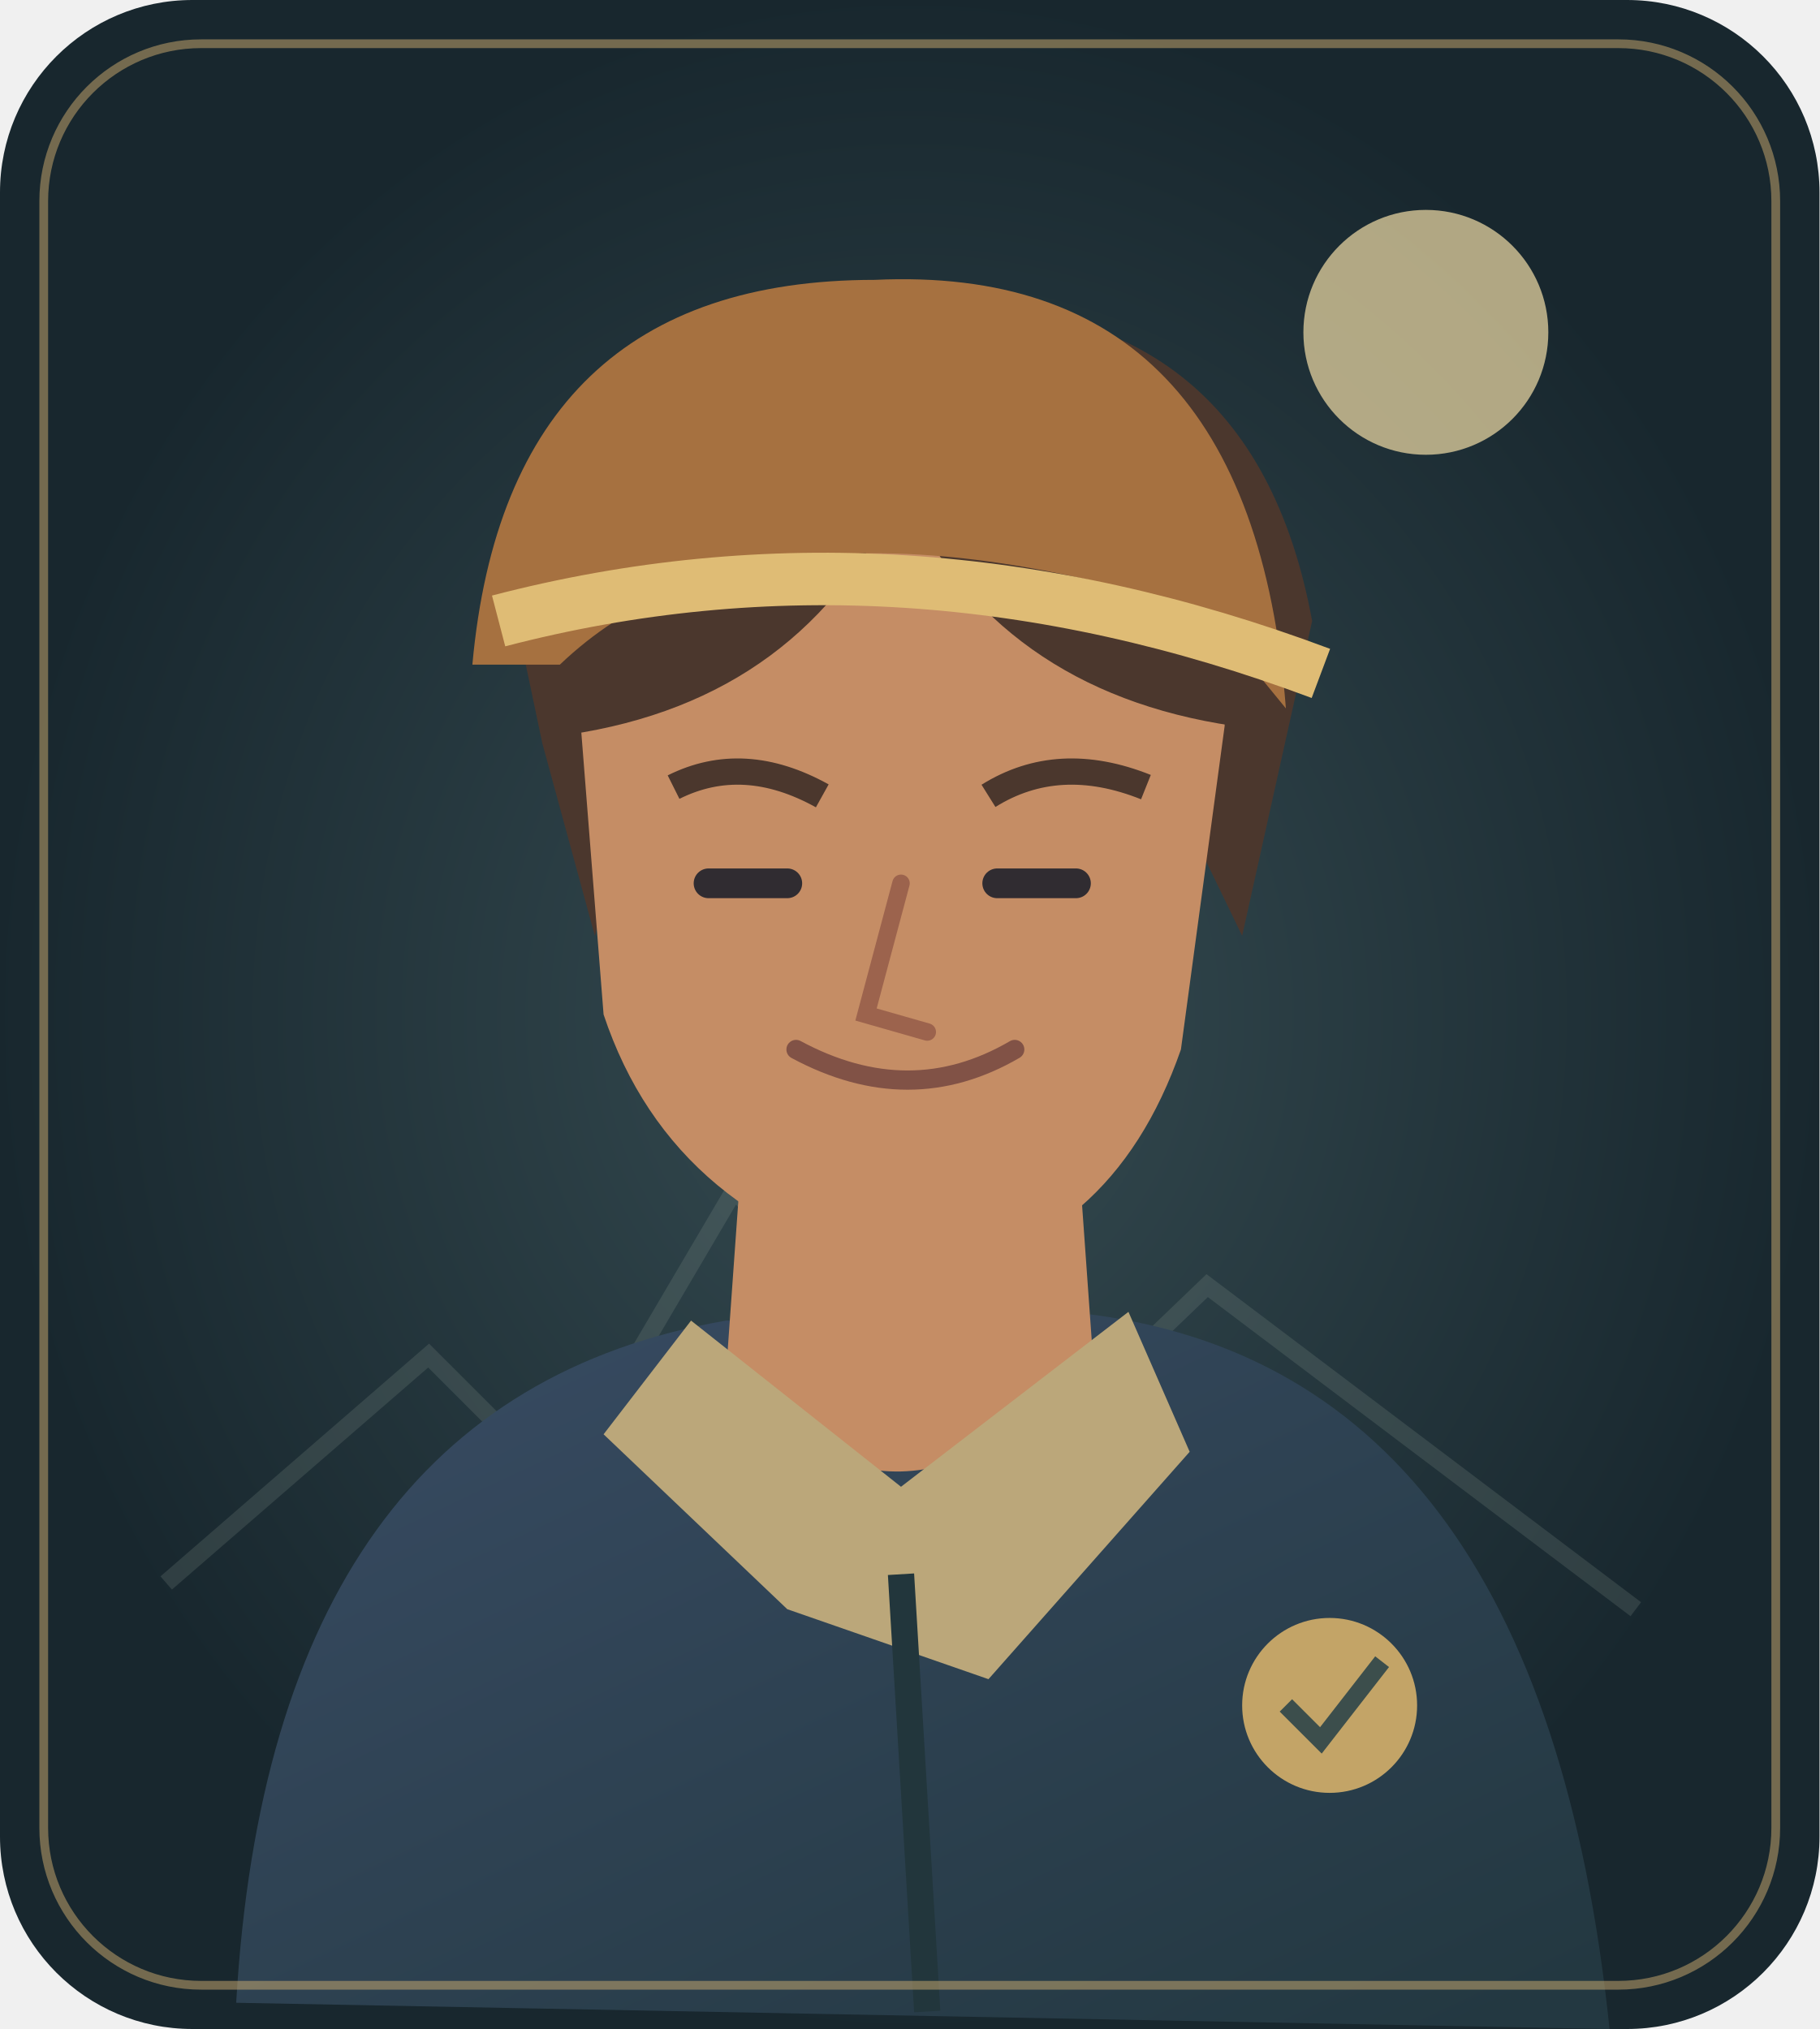
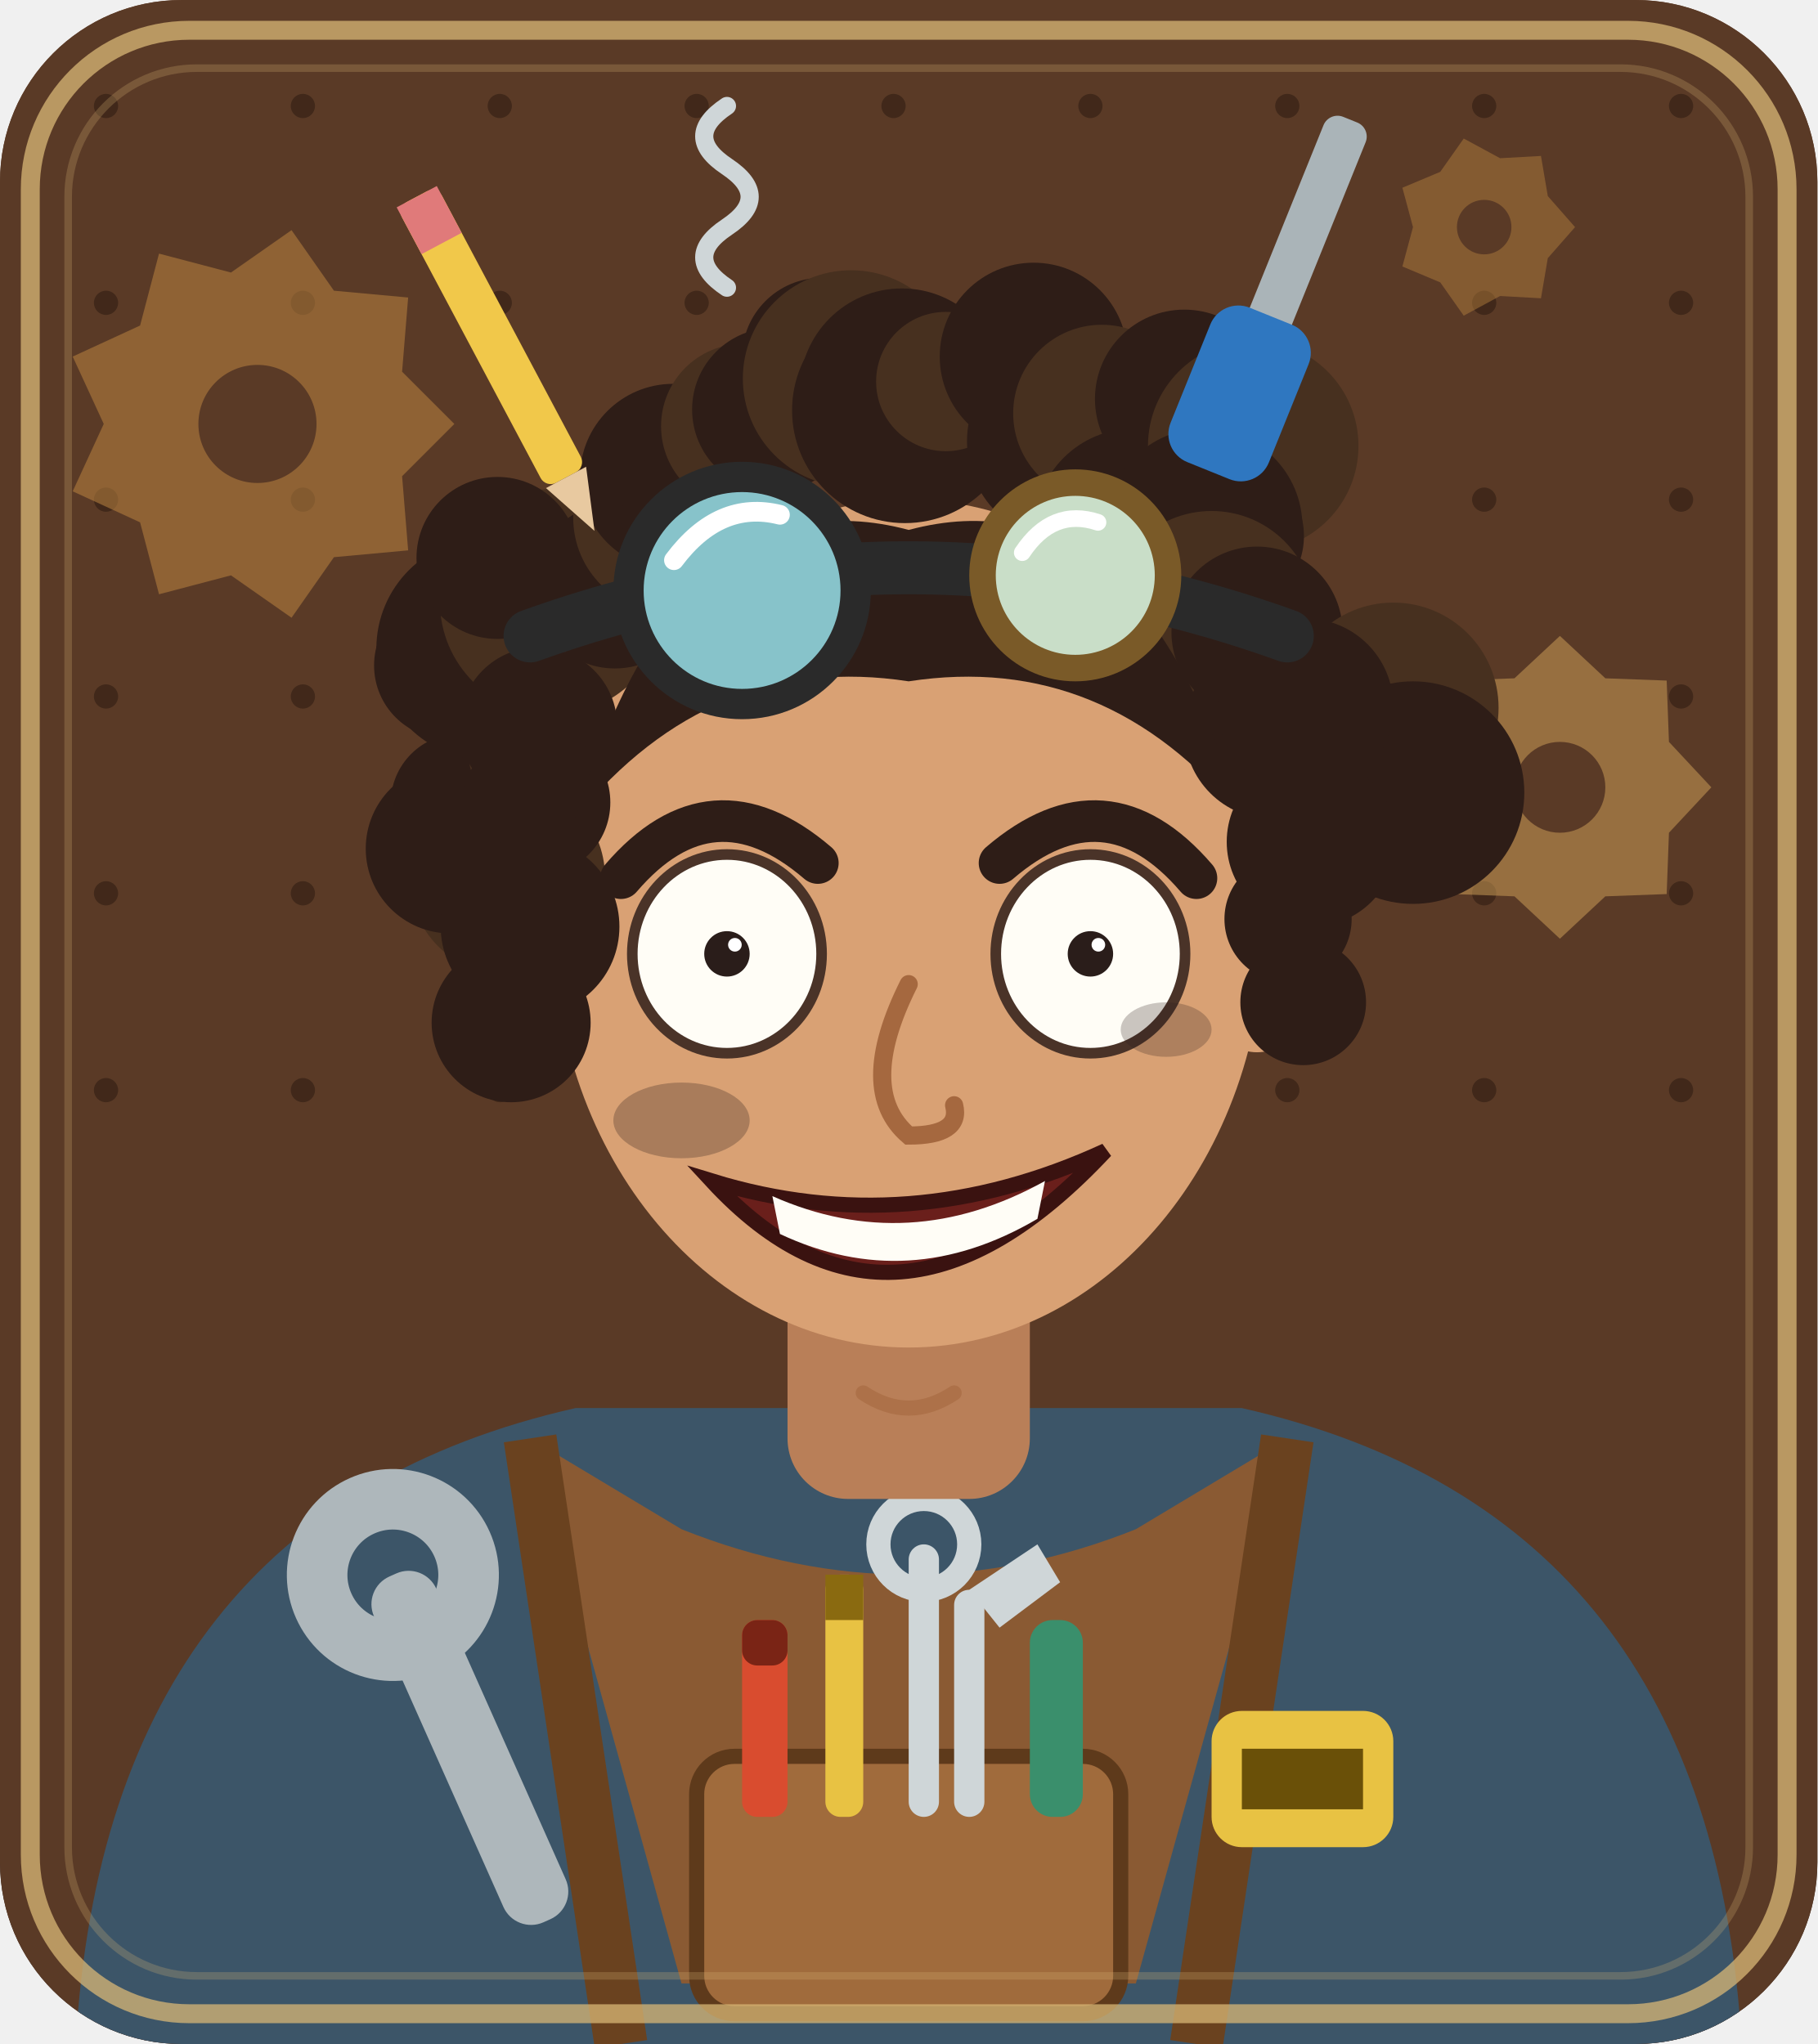
- <svg xmlns="http://www.w3.org/2000/svg" width="208" height="232" viewBox="0 0 208 232">
+ <svg xmlns="http://www.w3.org/2000/svg" width="480" height="540" viewBox="0 0 240 270">
  <defs>
-     <radialGradient id="bg">
-       <stop stop-color="#364c52" />
-       <stop offset="1" stop-color="#18272e" />
+     <linearGradient id="bg" x1="0" y1="0" x2="0" y2="1">
+       <stop offset="0" stop-color="#6a4630" />
+       <stop offset="1" stop-color="#34231a" />
+     </linearGradient>
+     <radialGradient id="glow" cx=".5" cy=".42" r=".6">
+       <stop offset="0" stop-color="#fff" stop-opacity=".22" />
+       <stop offset="1" stop-color="#fff" stop-opacity="0" />
    </radialGradient>
-     <linearGradient id="coat" x2="0.9" y2="1">
-       <stop stop-color="#394c64" />
-       <stop offset="1" stop-color="#233841" />
-     </linearGradient>
  </defs>
-   <rect width="208" height="232" rx="22" fill="url(#bg)" />
-   <path d="M19 181L49 155L64 170L84 136L113 171L138 147L187 184" fill="none" stroke="#8d9e95" stroke-opacity=".2" stroke-width="2" />
-   <circle cx="163" cy="38" r="14" fill="#ecd8a3" opacity=".72" />
-   <path d="M27 229 Q31 160 83 151 L122 150 Q176 155 184 232" fill="url(#coat)" />
-   <path d="M62 85 L58 66 Q63 29 104 35 Q143 33 150 71 L142 107 L127 76 L77 74 L68 107 Z" fill="#4b372d" />
-   <path d="M85 129 L83 157 Q102 180 125 156 L123 128" fill="#c58d65" />
-   <path d="M66 78 Q67 48 103 48 Q140 50 140 83 L135 120 Q127 143 105 146 Q77 140 69 116Z" fill="#c58d65" />
-   <path d="M65 84 Q92 80 103 56 Q114 79 141 83 Q137 36 99 38 Q59 43 65 84" fill="#4b372d" />
-   <path d="M103 101 L99 116 L106 118" stroke="#9c634d" stroke-width="2" fill="none" stroke-linecap="round" />
-   <path d="M81 101 L90 101 M114 101 L123 101" stroke="#302c31" stroke-width="3.4" fill="none" stroke-linecap="round" />
-   <path d="M77 90 Q85 86 94 91 M113 91 Q121 86 131 90" stroke="#4b372d" stroke-width="3" fill="none" />
-   <path d="M91 120 Q104 127 116 120" stroke="#815246" stroke-width="2.2" fill="none" stroke-linecap="round" />
-   <path d="M64 76 Q87 54 138 70 L147 81 Q143 30 100 32 Q58 32 54 76Z" fill="#a67140" />
-   <path d="M57 71 Q103 59 151 77" fill="none" stroke="#dfbc75" stroke-width="6" />
-   <path d="M79 151 L103 170 L129 150 L136 166 L113 192 L90 184 L69 164" fill="#bba77a" />
-   <path d="M103 180 L106 230" stroke="#22363c" stroke-width="3" />
-   <circle cx="152" cy="195" r="10" fill="#c3a467" />
-   <path d="M147 195L151 199L158 190" stroke="#3c4e4c" stroke-width="2" fill="none" />
-   <rect x="5" y="5" width="198" height="222" rx="18" fill="none" stroke="#d0af71" stroke-opacity=".5" />
+   <clipPath id="card">
+     <rect width="240" height="270" rx="24" />
+   </clipPath>
+   <g clip-path="url(#card)">
+     <rect width="240" height="270" fill="url(#bg)" />
+     <rect width="240" height="270" fill="url(#glow)" />
+     <rect width="240" height="270" fill="#5a3a26" />
+     <circle cx="14" cy="14" r="1.6" fill="#2b1a10" opacity=".55" />
+     <circle cx="14" cy="40" r="1.6" fill="#2b1a10" opacity=".55" />
+     <circle cx="14" cy="66" r="1.6" fill="#2b1a10" opacity=".55" />
+     <circle cx="14" cy="92" r="1.6" fill="#2b1a10" opacity=".55" />
+     <circle cx="14" cy="118" r="1.6" fill="#2b1a10" opacity=".55" />
+     <circle cx="14" cy="144" r="1.6" fill="#2b1a10" opacity=".55" />
+     <circle cx="40" cy="14" r="1.6" fill="#2b1a10" opacity=".55" />
+     <circle cx="40" cy="40" r="1.6" fill="#2b1a10" opacity=".55" />
+     <circle cx="40" cy="66" r="1.6" fill="#2b1a10" opacity=".55" />
+     <circle cx="40" cy="92" r="1.6" fill="#2b1a10" opacity=".55" />
+     <circle cx="40" cy="118" r="1.6" fill="#2b1a10" opacity=".55" />
+     <circle cx="40" cy="144" r="1.6" fill="#2b1a10" opacity=".55" />
+     <circle cx="66" cy="14" r="1.6" fill="#2b1a10" opacity=".55" />
+     <circle cx="66" cy="40" r="1.6" fill="#2b1a10" opacity=".55" />
+     <circle cx="66" cy="66" r="1.6" fill="#2b1a10" opacity=".55" />
+     <circle cx="66" cy="92" r="1.6" fill="#2b1a10" opacity=".55" />
+     <circle cx="66" cy="118" r="1.6" fill="#2b1a10" opacity=".55" />
+     <circle cx="66" cy="144" r="1.6" fill="#2b1a10" opacity=".55" />
+     <circle cx="92" cy="14" r="1.6" fill="#2b1a10" opacity=".55" />
+     <circle cx="92" cy="40" r="1.6" fill="#2b1a10" opacity=".55" />
+     <circle cx="92" cy="66" r="1.6" fill="#2b1a10" opacity=".55" />
+     <circle cx="92" cy="92" r="1.6" fill="#2b1a10" opacity=".55" />
+     <circle cx="92" cy="118" r="1.6" fill="#2b1a10" opacity=".55" />
+     <circle cx="92" cy="144" r="1.6" fill="#2b1a10" opacity=".55" />
+     <circle cx="118" cy="14" r="1.6" fill="#2b1a10" opacity=".55" />
+     <circle cx="118" cy="40" r="1.6" fill="#2b1a10" opacity=".55" />
+     <circle cx="118" cy="66" r="1.6" fill="#2b1a10" opacity=".55" />
+     <circle cx="118" cy="92" r="1.6" fill="#2b1a10" opacity=".55" />
+     <circle cx="118" cy="118" r="1.6" fill="#2b1a10" opacity=".55" />
+     <circle cx="118" cy="144" r="1.6" fill="#2b1a10" opacity=".55" />
+     <circle cx="144" cy="14" r="1.6" fill="#2b1a10" opacity=".55" />
+     <circle cx="144" cy="40" r="1.6" fill="#2b1a10" opacity=".55" />
+     <circle cx="144" cy="66" r="1.6" fill="#2b1a10" opacity=".55" />
+     <circle cx="144" cy="92" r="1.6" fill="#2b1a10" opacity=".55" />
+     <circle cx="144" cy="118" r="1.6" fill="#2b1a10" opacity=".55" />
+     <circle cx="144" cy="144" r="1.6" fill="#2b1a10" opacity=".55" />
+     <circle cx="170" cy="14" r="1.6" fill="#2b1a10" opacity=".55" />
+     <circle cx="170" cy="40" r="1.6" fill="#2b1a10" opacity=".55" />
+     <circle cx="170" cy="66" r="1.6" fill="#2b1a10" opacity=".55" />
+     <circle cx="170" cy="92" r="1.6" fill="#2b1a10" opacity=".55" />
+     <circle cx="170" cy="118" r="1.6" fill="#2b1a10" opacity=".55" />
+     <circle cx="170" cy="144" r="1.6" fill="#2b1a10" opacity=".55" />
+     <circle cx="196" cy="14" r="1.6" fill="#2b1a10" opacity=".55" />
+     <circle cx="196" cy="40" r="1.6" fill="#2b1a10" opacity=".55" />
+     <circle cx="196" cy="66" r="1.6" fill="#2b1a10" opacity=".55" />
+     <circle cx="196" cy="92" r="1.6" fill="#2b1a10" opacity=".55" />
+     <circle cx="196" cy="118" r="1.6" fill="#2b1a10" opacity=".55" />
+     <circle cx="196" cy="144" r="1.6" fill="#2b1a10" opacity=".55" />
+     <circle cx="222" cy="14" r="1.6" fill="#2b1a10" opacity=".55" />
+     <circle cx="222" cy="40" r="1.6" fill="#2b1a10" opacity=".55" />
+     <circle cx="222" cy="66" r="1.6" fill="#2b1a10" opacity=".55" />
+     <circle cx="222" cy="92" r="1.6" fill="#2b1a10" opacity=".55" />
+     <circle cx="222" cy="118" r="1.6" fill="#2b1a10" opacity=".55" />
+     <circle cx="222" cy="144" r="1.6" fill="#2b1a10" opacity=".55" />
+     <polygon points="60.0,56.0 53.1,62.9 53.9,72.7 44.1,73.6 38.5,81.6 30.5,76.0 21.0,78.5 18.5,69.0 9.6,64.9 13.7,56.0 9.6,47.1 18.5,43.0 21.0,33.5 30.5,36.0 38.5,30.4 44.1,38.4 53.9,39.3 53.1,49.1" fill="#b9833f" opacity="0.55" />
+     <circle cx="34" cy="56" r="7.8" fill="#5a3a26" />
+     <polygon points="226.0,104.0 220.4,110.0 220.1,118.1 212.0,118.4 206.0,124.0 200.0,118.4 191.9,118.1 191.6,110.0 186.0,104.0 191.6,98.0 191.9,89.9 200.0,89.6 206.0,84.0 212.0,89.6 220.1,89.9 220.4,98.0" fill="#d3a45a" opacity="0.5" />
+     <circle cx="206" cy="104" r="6.0" fill="#5a3a26" />
+     <polygon points="208.0,30.0 204.4,34.1 203.5,39.4 198.1,39.1 193.3,41.7 190.2,37.3 185.2,35.2 186.6,30.0 185.2,24.8 190.2,22.7 193.3,18.3 198.1,20.9 203.5,20.6 204.4,25.9" fill="#b9833f" opacity="0.45" />
+     <circle cx="196" cy="30" r="3.6" fill="#5a3a26" />
+     <path d="M10 270 Q14 200 76 186 L164 186 Q226 200 230 270Z" fill="#3c5568" />
+     <path d="M70 190 L90 262 L150 262 L170 190 L150 202 Q120 214 90 202Z" fill="#8a5a33" />
+     <path d="M70 190 L82 270 M170 190 L158 270" stroke="#6a421f" stroke-width="7" />
+     <rect x="92" y="232" width="56" height="34" rx="5" fill="#a06b3c" stroke="#5e3a1b" stroke-width="2" />
+     <rect x="98" y="214" width="6" height="26" rx="2" fill="#d94c2f" />
+     <rect x="98" y="214" width="6" height="6" rx="2" fill="#7a2415" />
+     <rect x="109" y="208" width="5" height="32" rx="2" fill="#e8c243" />
+     <rect x="109" y="208" width="5" height="6" fill="#8a6a10" />
+     <path d="M122 238 V206 M128 238 V212" stroke="#cfd6d8" stroke-width="4" stroke-linecap="round" />
+     <circle cx="122" cy="204" r="6" fill="none" stroke="#cfd6d8" stroke-width="3.2" />
+     <path d="M128 210 l9 -6 l3 5 l-8 6Z" fill="#cfd6d8" />
+     <rect x="136" y="214" width="7" height="26" rx="3" fill="#3a8f6c" />
+     <g transform="rotate(-24 62 232)">
+       <rect x="58" y="206" width="9" height="50" rx="4" fill="#aeb7bb" />
+       <circle cx="62.5" cy="206" r="10" fill="none" stroke="#aeb7bb" stroke-width="8" />
+     </g>
+     <rect x="160" y="226" width="24" height="18" rx="4" fill="#e8c243" />
+     <rect x="164" y="231" width="16" height="8" fill="#6a5008" />
+     <ellipse cx="74" cy="128" rx="8" ry="11" fill="#d9a174" />
+     <ellipse cx="166" cy="128" rx="8" ry="11" fill="#d9a174" />
+     <ellipse cx="74" cy="128" rx="3.5" ry="6" fill="#b97f58" opacity=".55" />
+     <ellipse cx="166" cy="128" rx="3.5" ry="6" fill="#b97f58" opacity=".55" />
+     <rect x="104" y="164" width="32" height="34" rx="8" fill="#b97f58" />
+     <ellipse cx="120" cy="122" rx="47" ry="56" fill="#d9a174" />
+     <circle cx="67.0" cy="115.9" r="12.9" fill="#47301f" />
+     <circle cx="59.5" cy="112.1" r="11.2" fill="#2e1d17" />
+     <circle cx="60.8" cy="106.1" r="9.2" fill="#2e1d17" />
+     <circle cx="71.3" cy="99.0" r="9.5" fill="#47301f" />
+     <circle cx="59.1" cy="87.9" r="9.7" fill="#2e1d17" />
+     <circle cx="64.4" cy="85.7" r="14.7" fill="#2e1d17" />
+     <circle cx="73.0" cy="79.5" r="14.9" fill="#47301f" />
+     <circle cx="65.7" cy="73.7" r="10.7" fill="#2e1d17" />
+     <circle cx="81.2" cy="77.4" r="10.9" fill="#2e1d17" />
+     <circle cx="88.2" cy="68.4" r="12.5" fill="#47301f" />
+     <circle cx="88.9" cy="63.0" r="12.3" fill="#2e1d17" />
+     <circle cx="92.3" cy="68.2" r="10.2" fill="#2e1d17" />
+     <circle cx="98.2" cy="56.3" r="10.9" fill="#47301f" />
+     <circle cx="102.2" cy="54.1" r="10.8" fill="#2e1d17" />
+     <circle cx="108.5" cy="47.2" r="10.5" fill="#2e1d17" />
+     <circle cx="112.4" cy="50.0" r="14.3" fill="#47301f" />
+     <circle cx="119.5" cy="54.2" r="14.9" fill="#2e1d17" />
+     <circle cx="119.1" cy="51.6" r="13.5" fill="#2e1d17" />
+     <circle cx="124.9" cy="50.4" r="9.2" fill="#47301f" />
+     <circle cx="136.5" cy="47.1" r="12.4" fill="#2e1d17" />
+     <circle cx="140.9" cy="58.3" r="13.2" fill="#2e1d17" />
+     <circle cx="145.5" cy="54.6" r="11.7" fill="#47301f" />
+     <circle cx="156.4" cy="52.7" r="11.8" fill="#2e1d17" />
+     <circle cx="149.8" cy="69.8" r="13.2" fill="#2e1d17" />
+     <circle cx="165.5" cy="58.9" r="13.9" fill="#47301f" />
+     <circle cx="159.0" cy="69.6" r="13.0" fill="#2e1d17" />
+     <circle cx="162.2" cy="70.8" r="10.0" fill="#2e1d17" />
+     <circle cx="160.0" cy="81.1" r="13.6" fill="#47301f" />
+     <circle cx="166.0" cy="83.5" r="11.3" fill="#2e1d17" />
+     <circle cx="168.1" cy="96.5" r="11.7" fill="#2e1d17" />
+     <circle cx="184.0" cy="93.5" r="13.9" fill="#47301f" />
+     <circle cx="174.6" cy="106.2" r="11.5" fill="#2e1d17" />
+     <circle cx="186.6" cy="104.7" r="14.7" fill="#2e1d17" />
+     <circle cx="173.1" cy="110.7" r="10.4" fill="#47301f" />
+     <circle cx="71.1" cy="95.9" r="10.4" fill="#2e1d17" />
+     <circle cx="70.9" cy="106.0" r="9.7" fill="#2e1d17" />
+     <circle cx="70.0" cy="122.4" r="11.8" fill="#2e1d17" />
+     <circle cx="67.5" cy="135.1" r="10.5" fill="#2e1d17" />
+     <circle cx="172.4" cy="93.3" r="11.6" fill="#2e1d17" />
+     <circle cx="173.2" cy="111.2" r="11.2" fill="#2e1d17" />
+     <circle cx="170.1" cy="121.4" r="8.4" fill="#2e1d17" />
+     <circle cx="172.1" cy="132.4" r="8.3" fill="#2e1d17" />
+     <path d="M76 108 Q90 62 120 70 Q150 62 164 108 Q146 86 120 90 Q94 86 76 108Z" fill="#2e1d17" />
+     <g transform="rotate(-28 70 52)">
+       <rect x="66" y="22" width="6" height="42" rx="1.5" fill="#f1c84a" />
+       <rect x="66" y="22" width="6" height="7" fill="#e07a7a" />
+       <path d="M66 64 L69 72 L72 64Z" fill="#e8c9a0" />
+     </g>
+     <g transform="rotate(22 168 44)">
+       <rect x="164" y="14" width="6" height="40" rx="2" fill="#aab4b8" />
+       <rect x="160" y="42" width="14" height="22" rx="4" fill="#2f77c0" />
+     </g>
+     <path d="M96 38 q-6 -4 0 -8 q6 -4 0 -8 q-6 -4 0 -8" fill="none" stroke="#cfd6d8" stroke-width="2.4" stroke-linecap="round" />
+     <path d="M70 84 Q120 66 170 84" fill="none" stroke="#2a2a2a" stroke-width="7" stroke-linecap="round" />
+     <circle cx="98" cy="78" r="17" fill="#2a2a2a" />
+     <circle cx="98" cy="78" r="13" fill="#8fd0d8" opacity=".92" />
+     <path d="M89 74 q6 -8 14 -6" stroke="#fff" stroke-width="2.6" fill="none" stroke-linecap="round" />
+     <circle cx="142" cy="76" r="14" fill="#7a5a28" />
+     <circle cx="142" cy="76" r="10.5" fill="#cfe9d6" opacity=".92" />
+     <path d="M135 73 q4 -6 10 -4" stroke="#fff" stroke-width="2.2" fill="none" stroke-linecap="round" />
+     <path d="M82 116 Q94 102 108 114 M132 114 Q146 102 158 116" fill="none" stroke="#2e1d17" stroke-width="5.5" stroke-linecap="round" />
+     <ellipse cx="96" cy="126" rx="12.5" ry="13.125" fill="#fffdf6" stroke="#4a3328" stroke-width="1.4" />
+     <circle cx="96" cy="126" r="3" fill="#2a1d1a" />
+     <circle cx="97.05" cy="124.8" r="0.9" fill="#fff" />
+     <ellipse cx="144" cy="126" rx="12.5" ry="13.125" fill="#fffdf6" stroke="#4a3328" stroke-width="1.4" />
+     <circle cx="144" cy="126" r="3" fill="#2a1d1a" />
+     <circle cx="145.05" cy="124.8" r="0.9" fill="#fff" />
+     <path d="M120 130 q-7 14 0 20 q7 0 6 -4" fill="none" stroke="#a5683f" stroke-width="2.4" stroke-linecap="round" />
+     <ellipse cx="90" cy="148" rx="9" ry="5" fill="#2a1d1a" opacity=".28" />
+     <ellipse cx="154" cy="136" rx="6" ry="3.6" fill="#2a1d1a" opacity=".25" />
+     <path d="M94 156 Q118 182 146 152 Q120 164 94 156Z" fill="#6a1f1b" stroke="#3a1210" stroke-width="2" />
+     <path d="M102 158 Q120 166 138 156 l-1 5 Q120 171 103 163Z" fill="#fffdf6" />
+     <path d="M114 184 q6 4 12 0" stroke="#a5683f" stroke-width="2" fill="none" stroke-linecap="round" opacity=".6" />
+   </g>
+   <rect x="4" y="4" width="232" height="262" rx="21" fill="none" stroke="#d8b676" stroke-opacity=".75" stroke-width="2.5" />
+   <rect x="9" y="9" width="222" height="252" rx="17" fill="none" stroke="#d8b676" stroke-opacity=".25" stroke-width="1" />
</svg>
